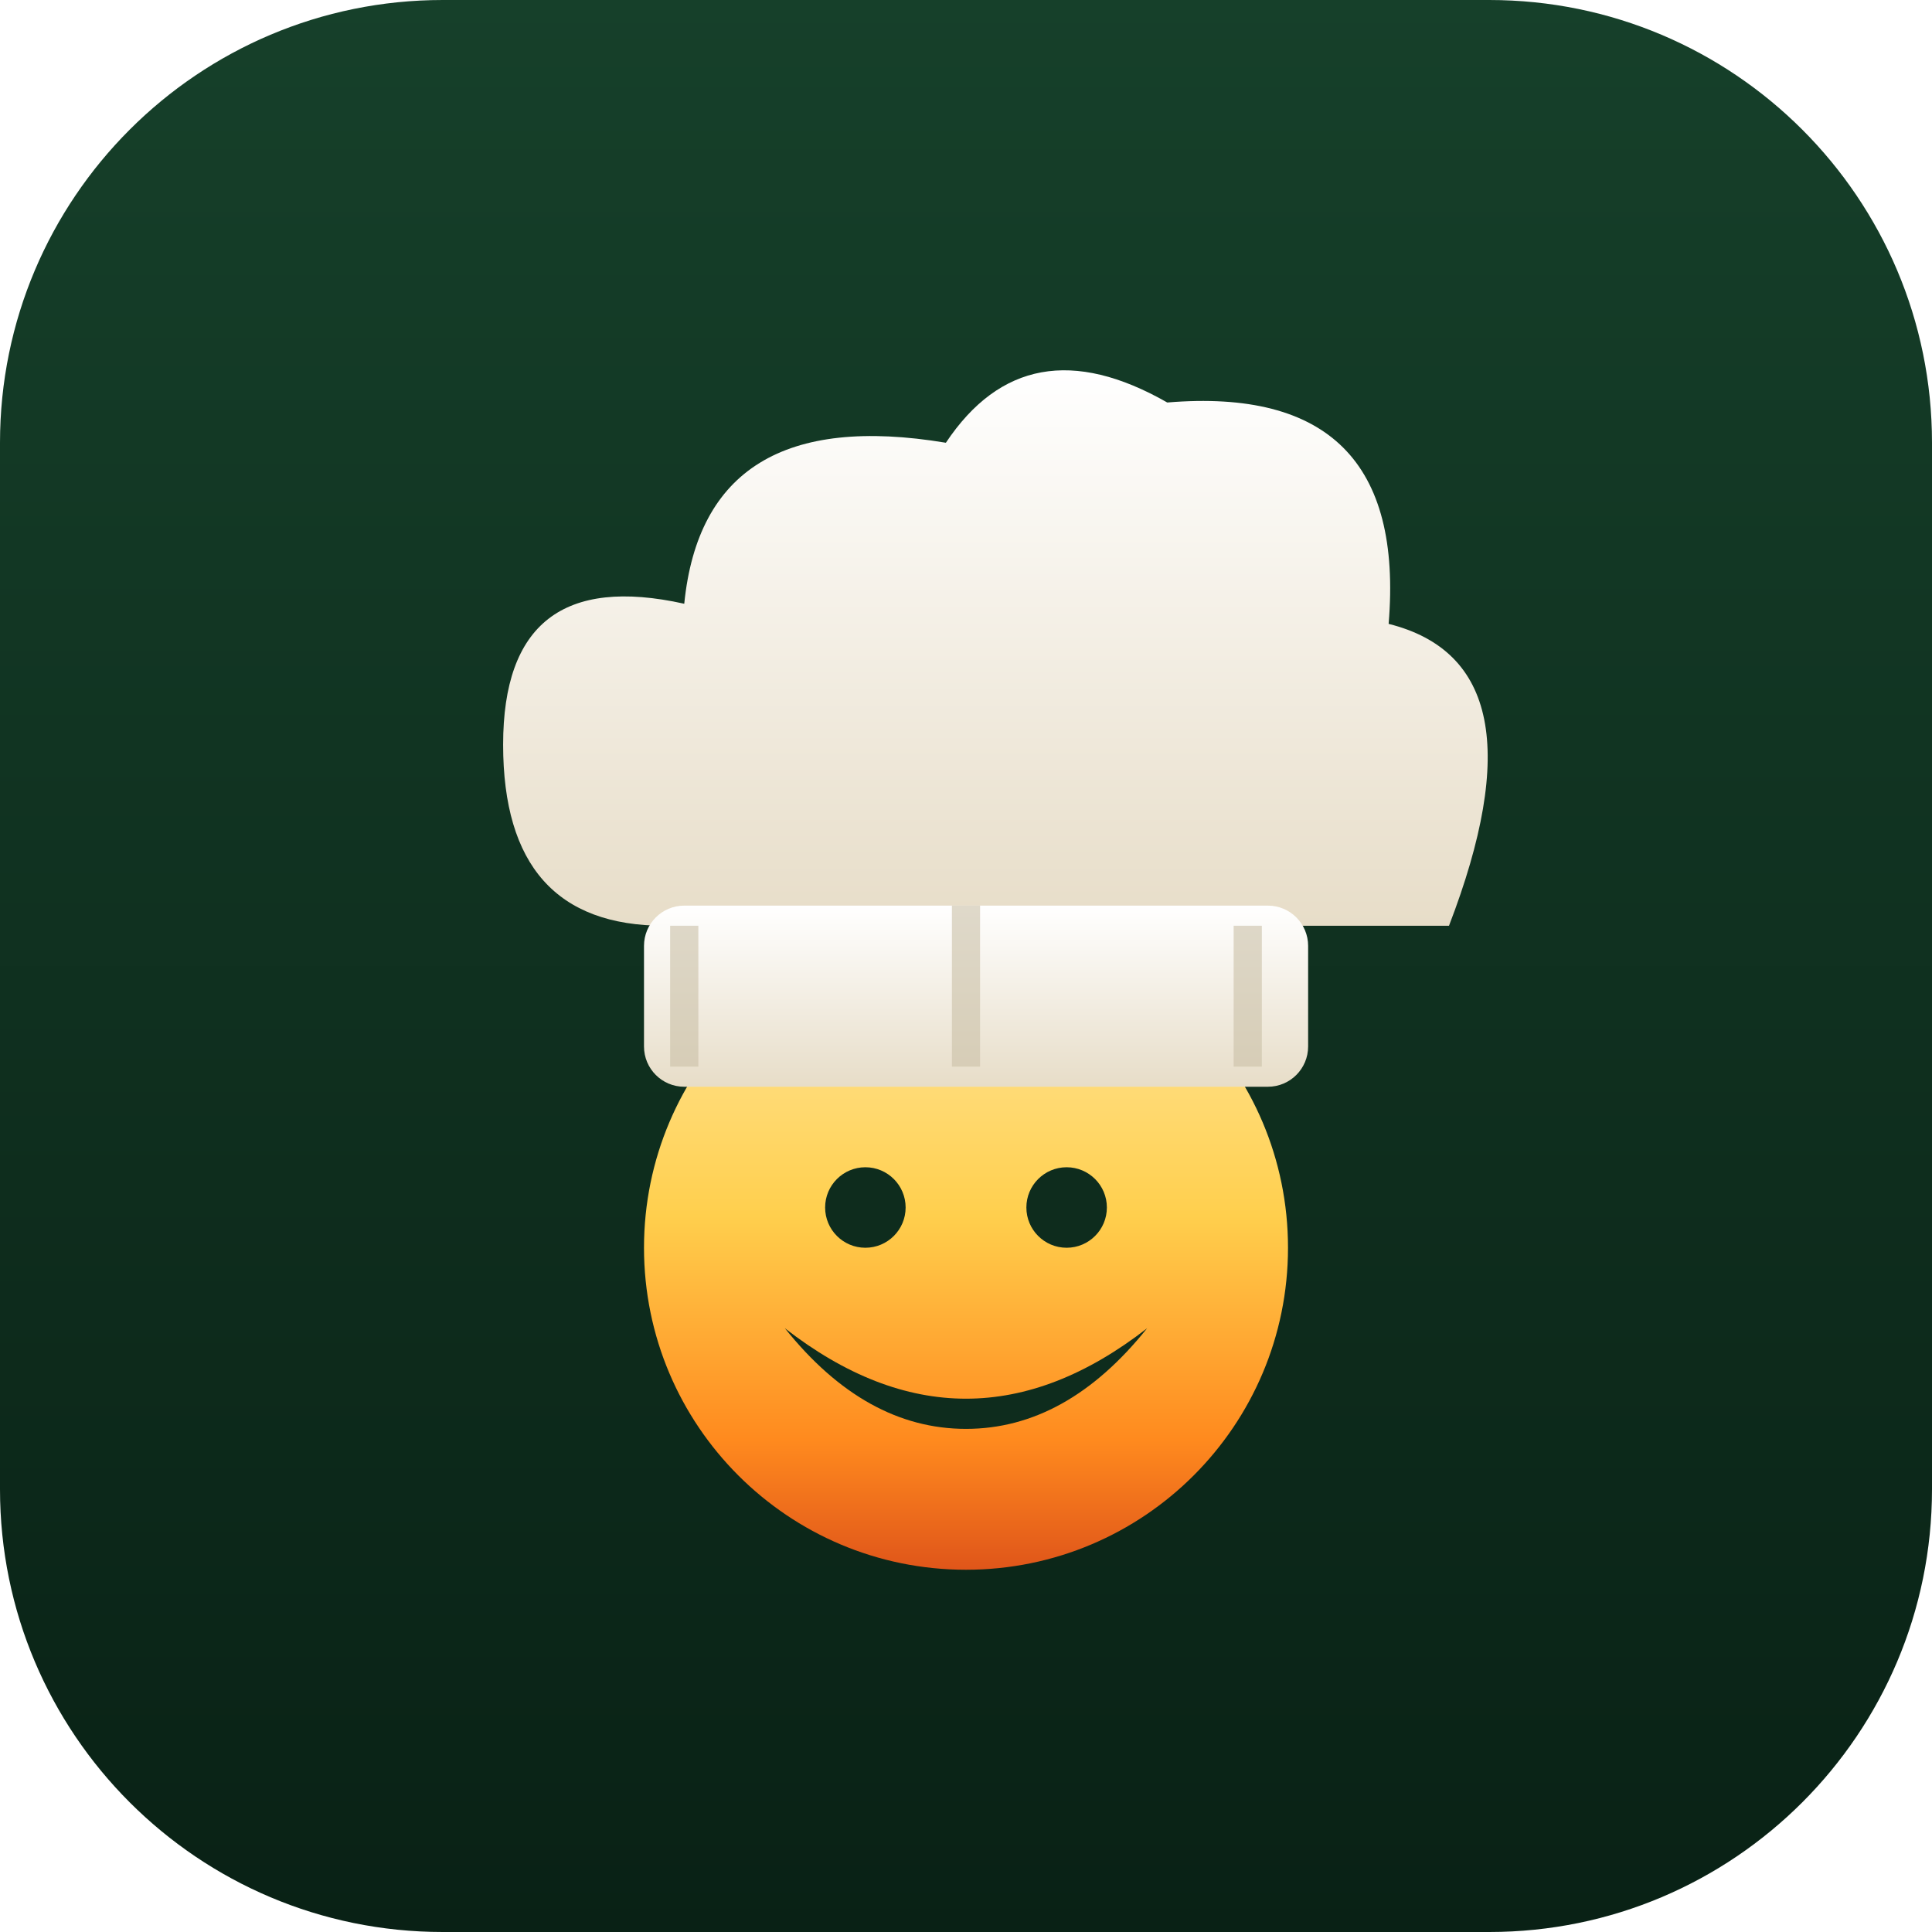
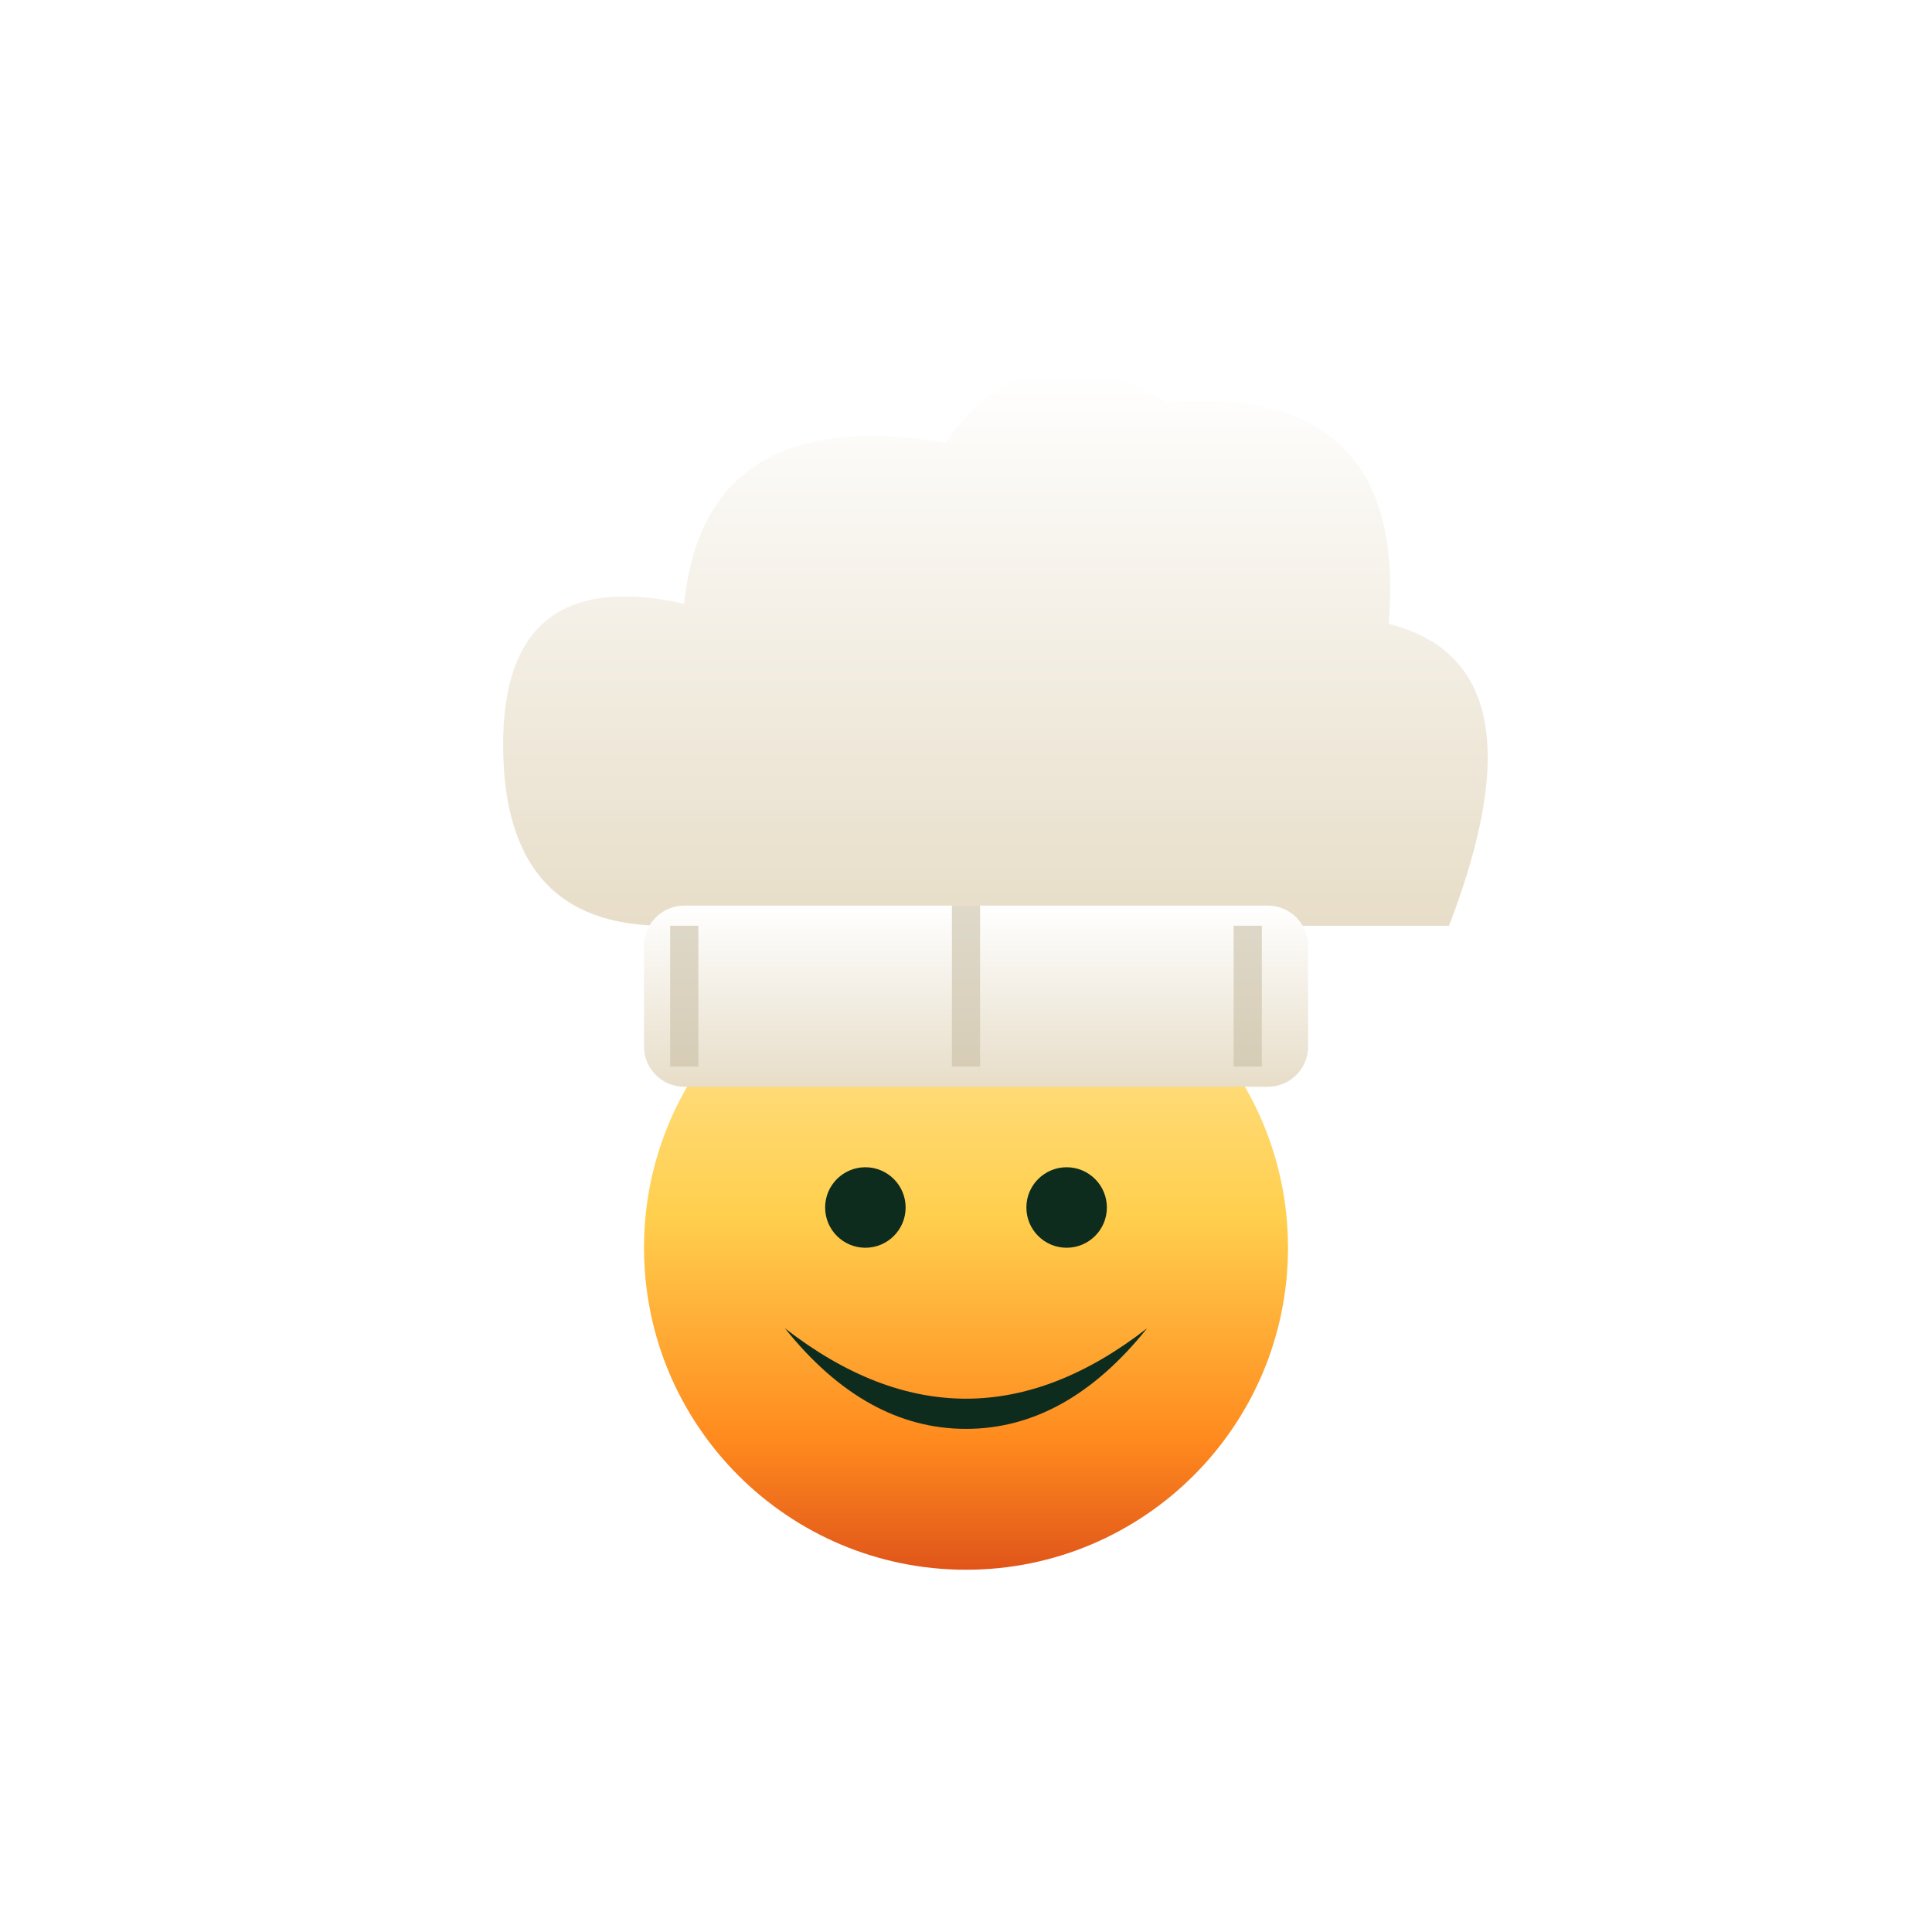
<svg xmlns="http://www.w3.org/2000/svg" viewBox="0 0 96 96" width="96" height="96">
  <defs>
-     <linearGradient id="bg" x1="0" y1="0" x2="0" y2="1">
-       <stop offset="0" stop-color="#16402a" />
-       <stop offset="1" stop-color="#092115" />
-     </linearGradient>
    <linearGradient id="g" x1="0" y1="0" x2="0" y2="1">
      <stop offset="0" stop-color="#ffe9a8" />
      <stop offset=".45" stop-color="#ffcf4d" />
      <stop offset=".8" stop-color="#ff8a1e" />
      <stop offset="1" stop-color="#e0561a" />
    </linearGradient>
    <linearGradient id="cr" x1="0" y1="0" x2="0" y2="1">
      <stop offset="0" stop-color="#ffffff" />
      <stop offset="1" stop-color="#e7ddc8" />
    </linearGradient>
  </defs>
-   <rect width="96" height="96" rx="22" fill="url(#bg)" />
  <circle cx="48" cy="62" r="16" fill="url(#g)" />
  <path d="M33 46 Q25 46 25 37 Q25 28 34 30 Q35 20 47 22 Q51 16 58 20 Q70 19 69 31 Q77 33 72 46 Z" fill="url(#cr)" />
  <rect x="32" y="45" width="33" height="9" rx="2" fill="url(#cr)" />
  <g stroke="#c9bfa6" stroke-width="1.4" opacity=".6">
    <path d="M34 46 v7" />
    <path d="M48 45 v8" />
    <path d="M62 46 v7" />
  </g>
  <circle cx="43" cy="60" r="2" fill="#0e2c1d" />
  <circle cx="53" cy="60" r="2" fill="#0e2c1d" />
  <path d="M39 66 q9 7 18 0 q-4 5 -9 5 q-5 0 -9 -5 z" fill="#0e2c1d" />
</svg>
